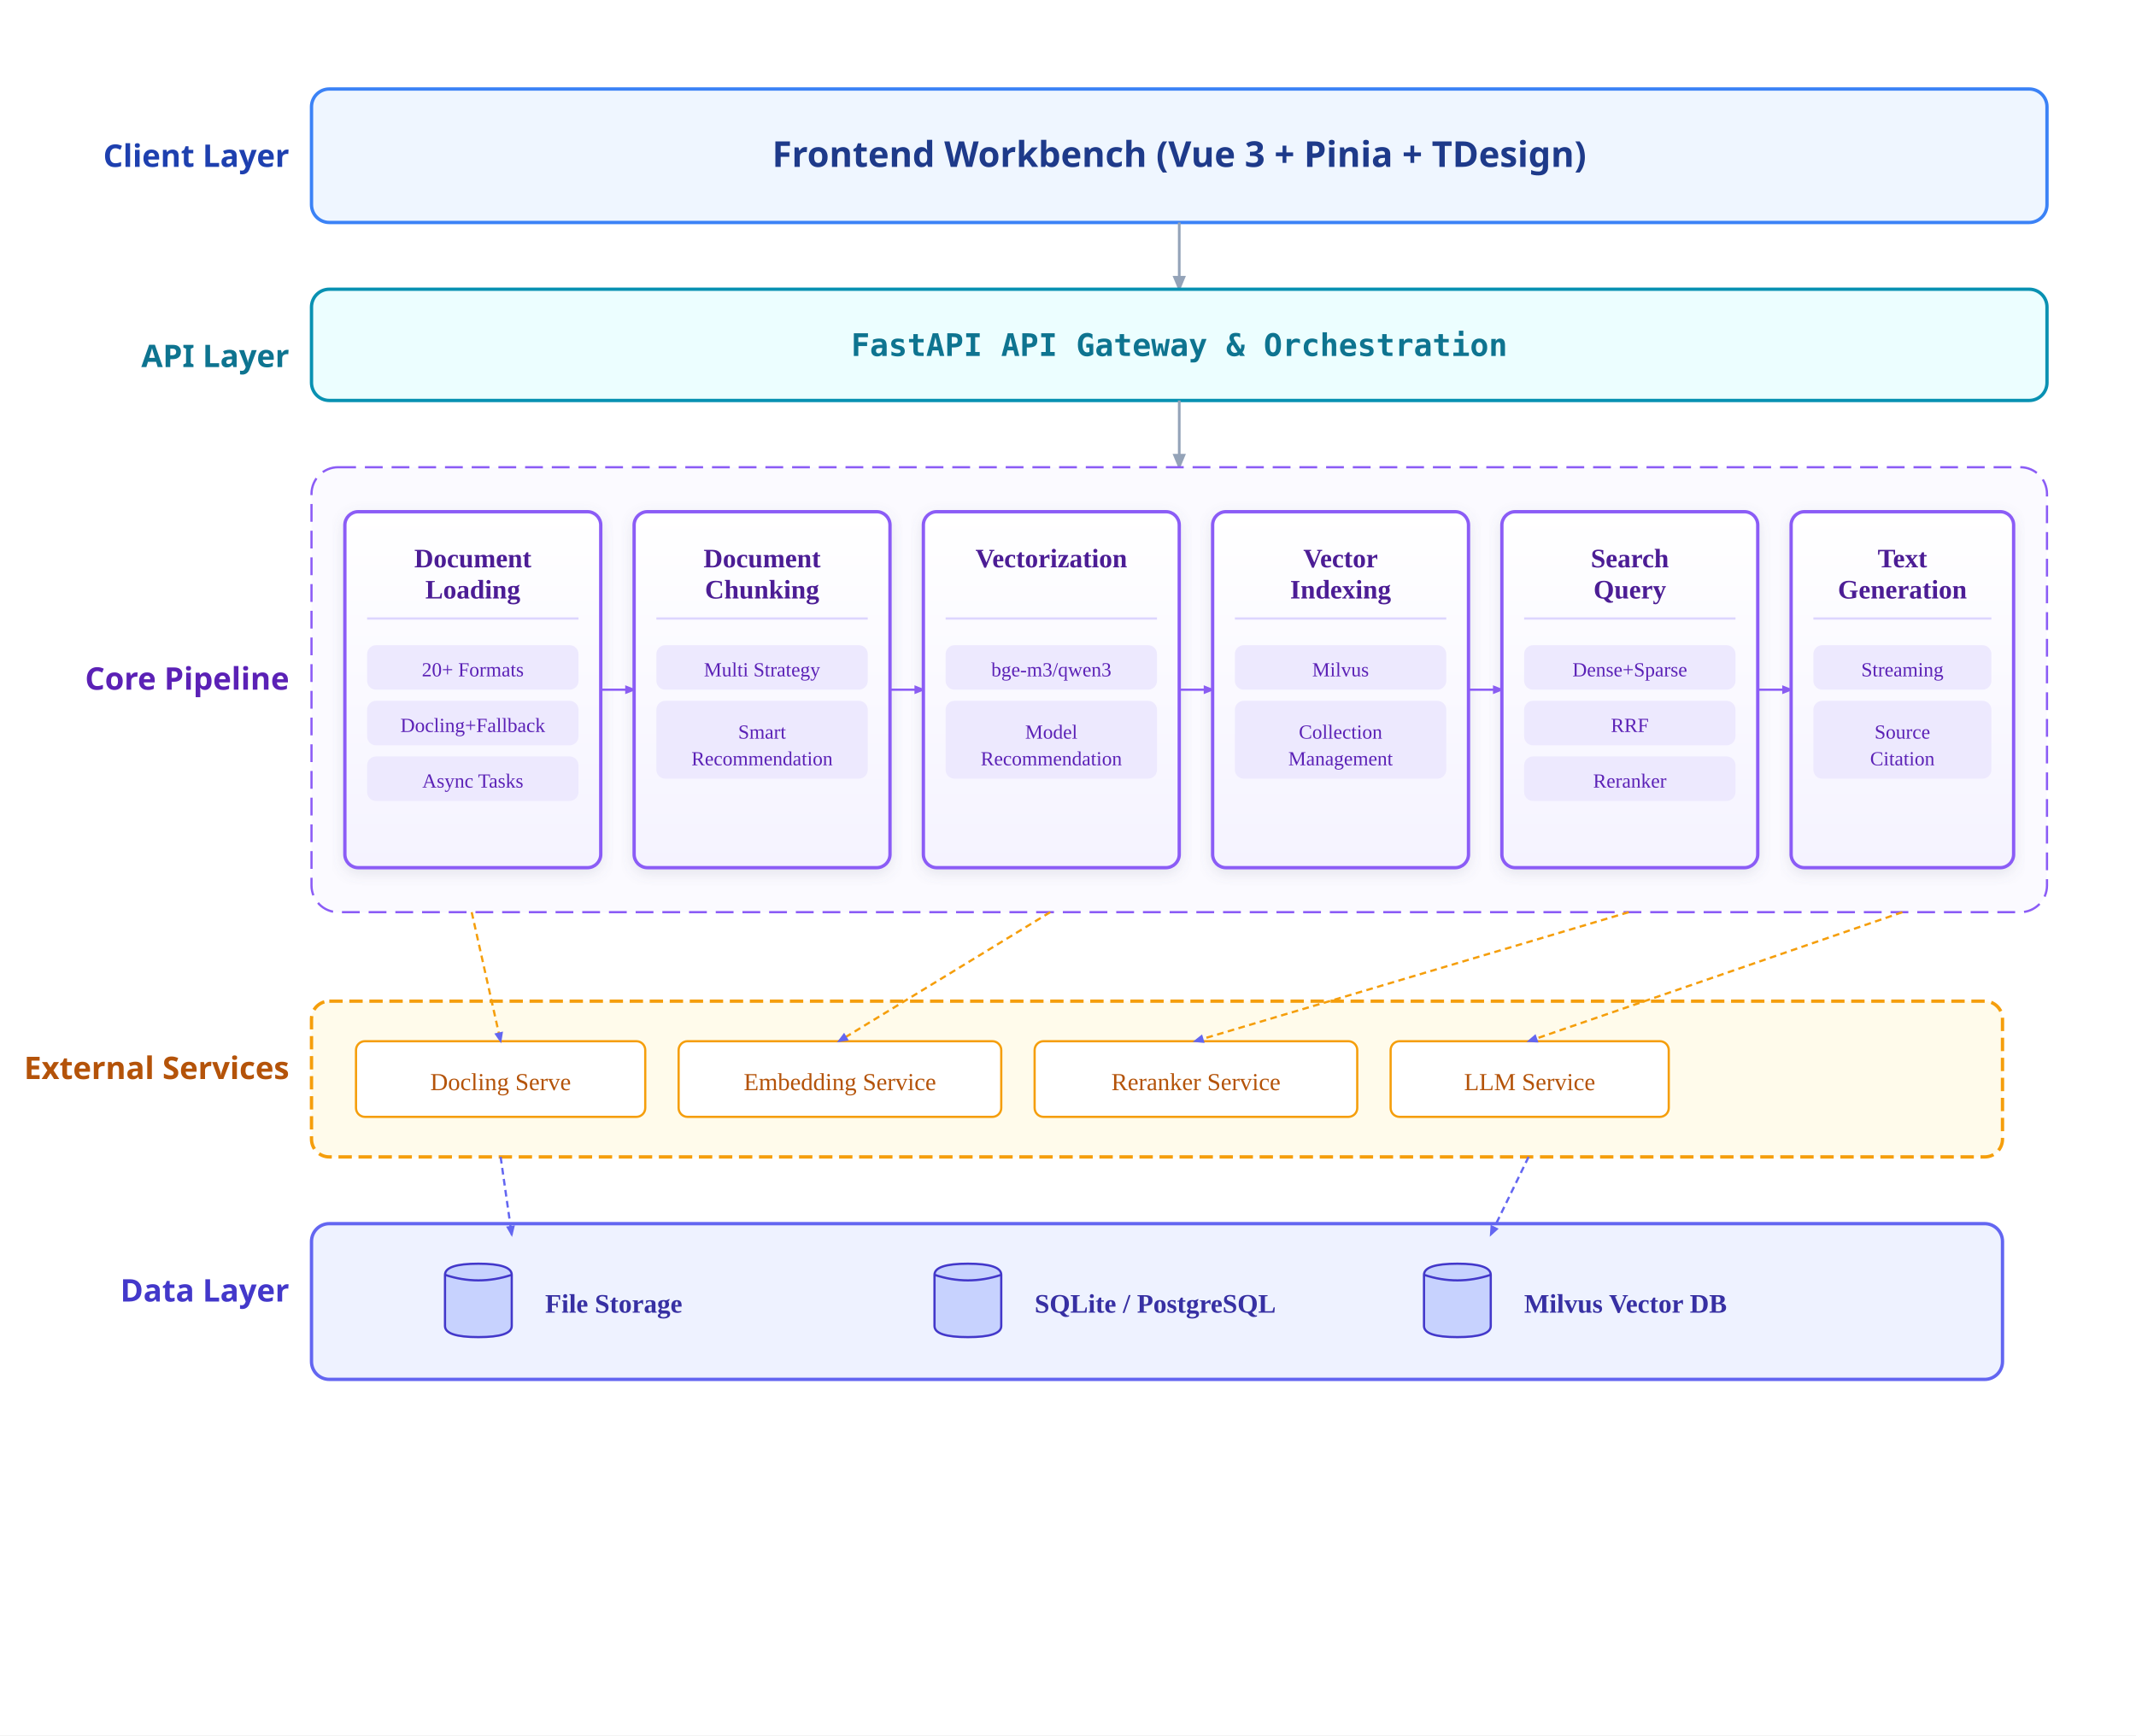
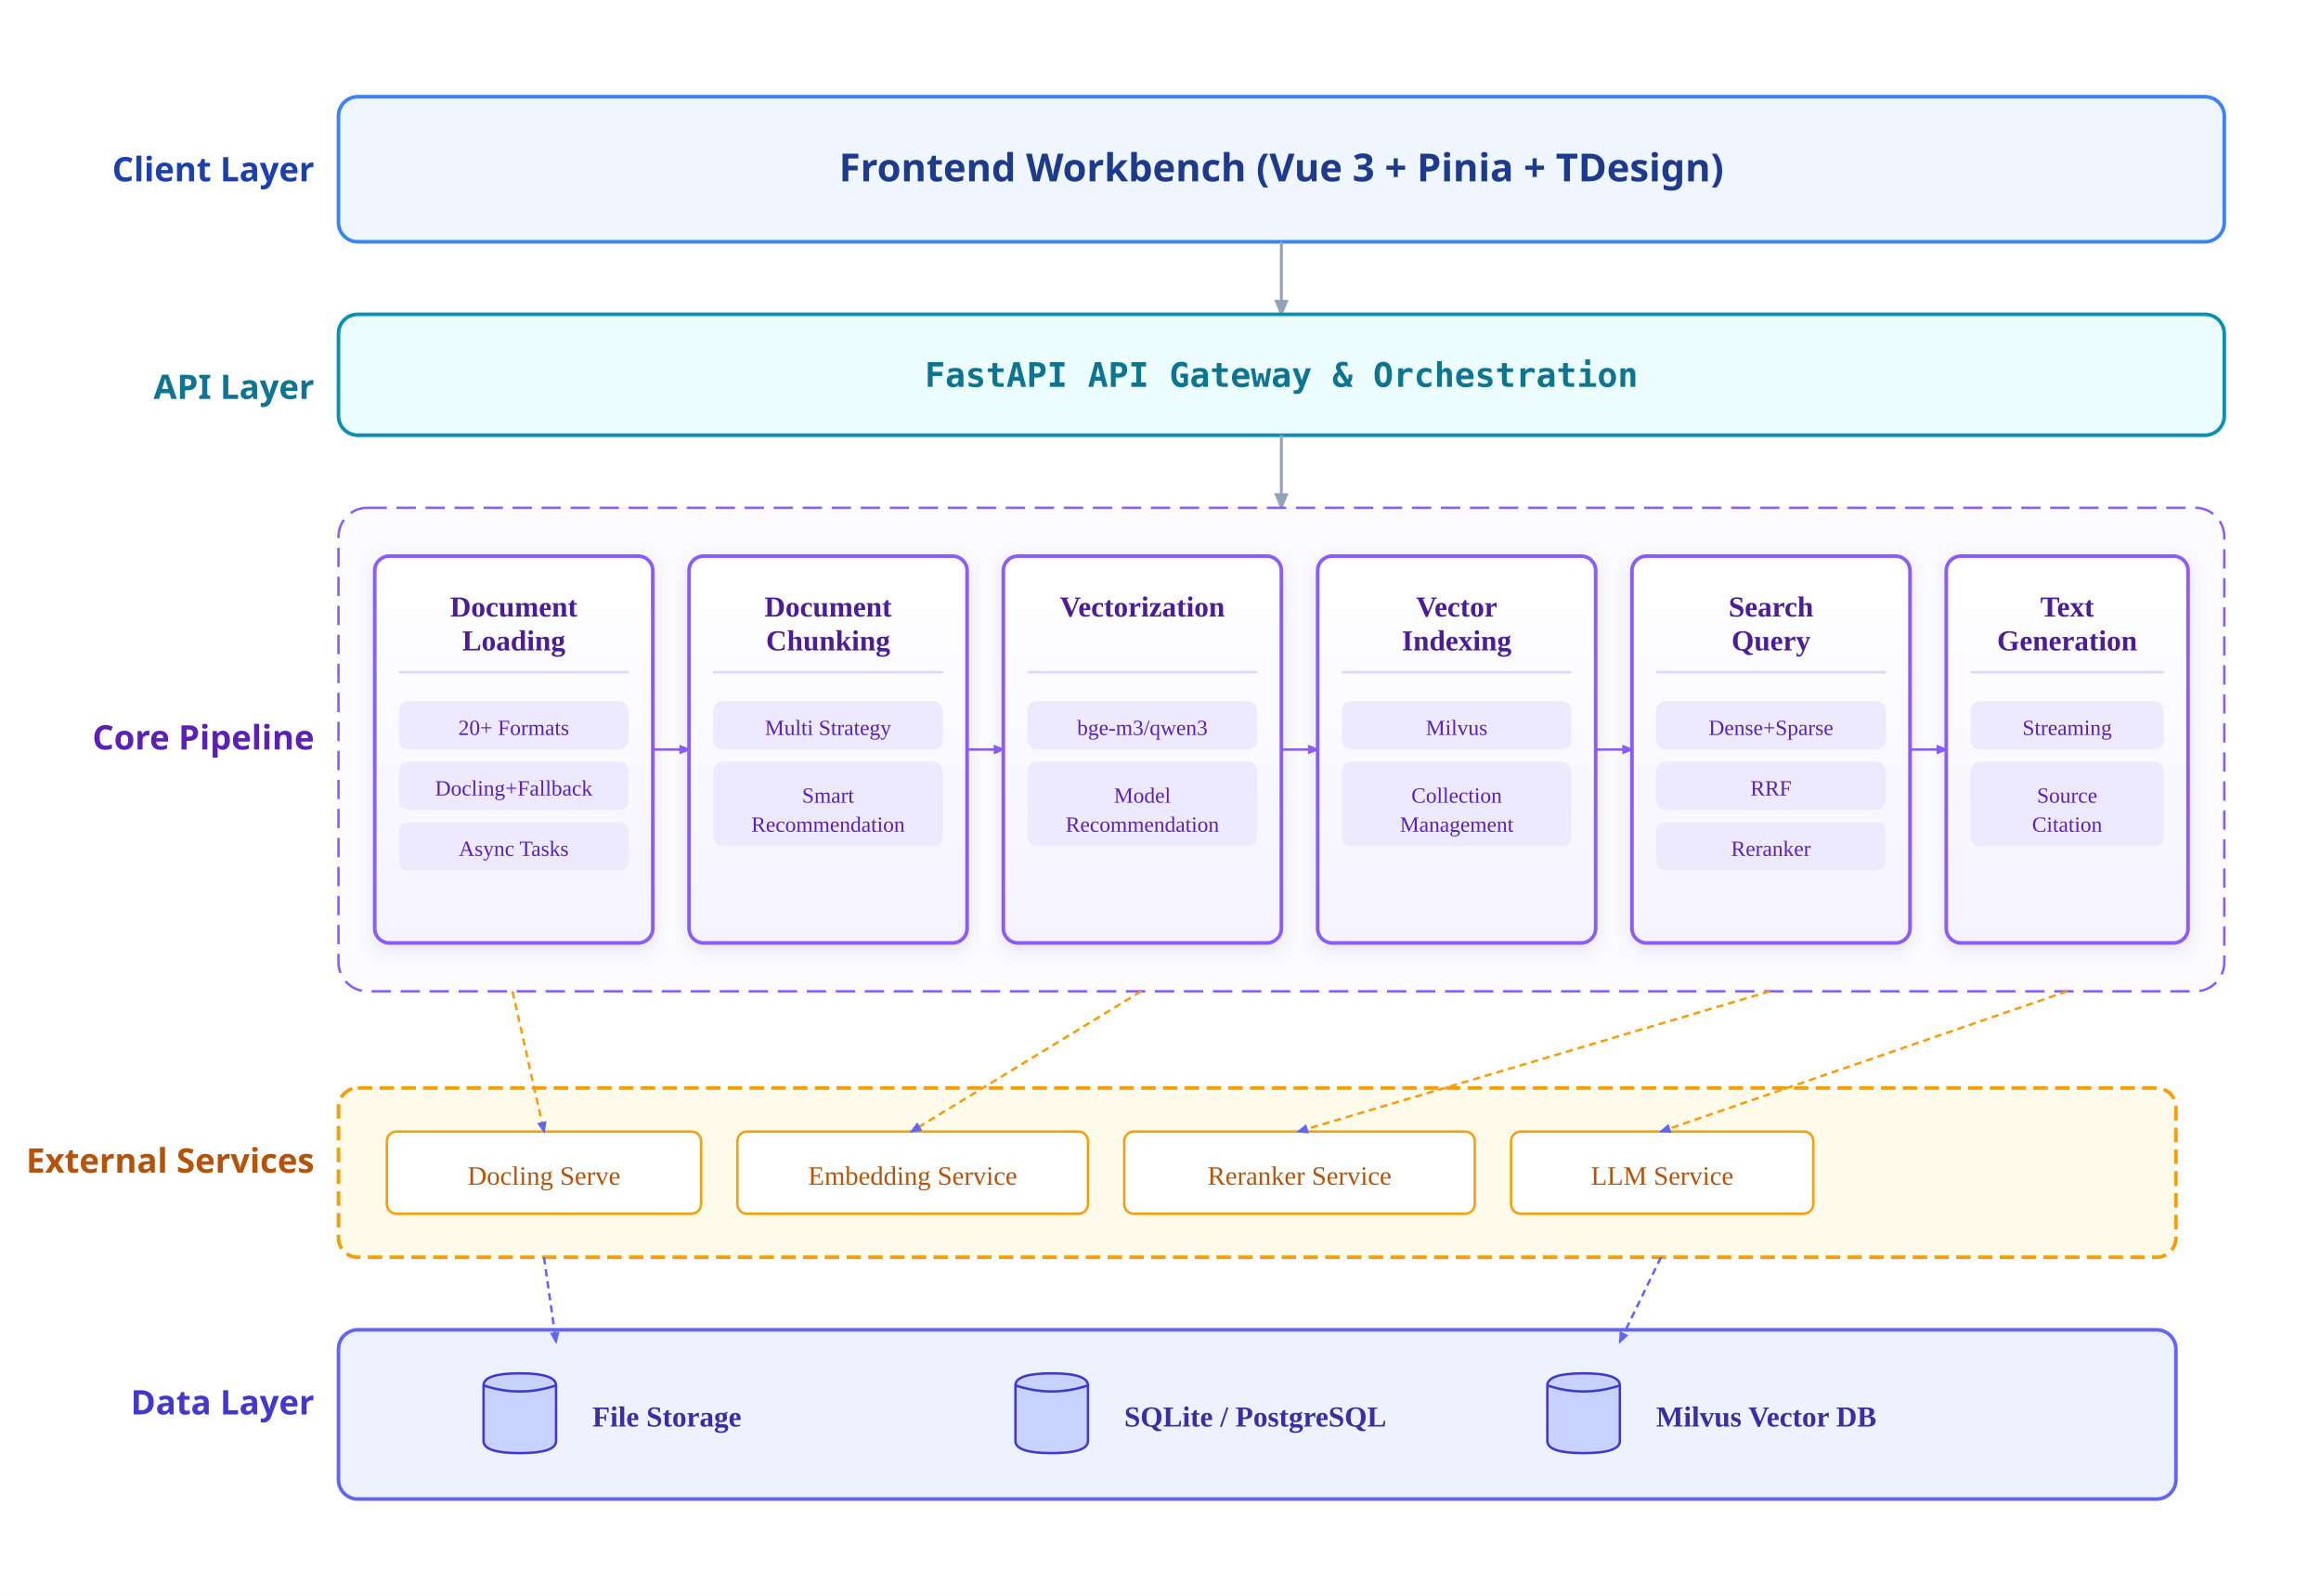
- <svg xmlns="http://www.w3.org/2000/svg" viewBox="0 0 960 780">
+ <svg xmlns="http://www.w3.org/2000/svg" viewBox="0 0 960 660">
  <defs>
    <marker id="arrow" markerWidth="6" markerHeight="5" refX="5" refY="2.5" orient="auto">
      <polygon points="0 0, 6 2.5, 0 5" fill="#94a3b8" />
    </marker>
    <marker id="arrow-blue" markerWidth="5" markerHeight="4" refX="4" refY="2" orient="auto">
      <polygon points="0 0, 5 2, 0 4" fill="#8b5cf6" />
    </marker>
    <marker id="arrow-orange" markerWidth="5" markerHeight="4" refX="4" refY="2" orient="auto">
      <polygon points="0 0, 5 2, 0 4" fill="#f59e0b" />
    </marker>
    <marker id="arrow-indigo" markerWidth="5" markerHeight="4" refX="4" refY="2" orient="auto">
      <polygon points="0 0, 5 2, 0 4" fill="#6366f1" />
    </marker>
    <filter id="shadow" x="-5%" y="-5%" width="110%" height="110%">
      <feDropShadow dx="0" dy="2" stdDeviation="3" flood-color="#64748b" flood-opacity="0.15" />
    </filter>
    <linearGradient id="grad-core" x1="0%" y1="0%" x2="0%" y2="100%">
      <stop offset="0%" stop-color="#ffffff" />
      <stop offset="100%" stop-color="#f5f3ff" />
    </linearGradient>
  </defs>
  <rect width="100%" height="100%" fill="#ffffff" />
  <g class="layer-client" transform="translate(0, 30)">
    <text x="130" y="45" text-anchor="end" font-family="system-ui, sans-serif" font-size="14" font-weight="700" fill="#1e40af">Client Layer</text>
    <rect x="140" y="10" width="780" height="60" rx="8" fill="#eff6ff" stroke="#3b82f6" stroke-width="1.5" />
    <text x="530" y="45" text-anchor="middle" font-family="system-ui, sans-serif" font-size="16" font-weight="600" fill="#1e3a8a">
      Frontend Workbench (Vue 3 + Pinia + TDesign)
    </text>
  </g>
  <line x1="530" y1="100" x2="530" y2="130" stroke="#94a3b8" stroke-width="1.2" marker-end="url(#arrow)" />
  <g class="layer-api" transform="translate(0, 130)">
    <text x="130" y="35" text-anchor="end" font-family="system-ui, sans-serif" font-size="14" font-weight="700" fill="#0e7490">API Layer</text>
    <rect x="140" y="0" width="780" height="50" rx="8" fill="#ecfeff" stroke="#0891b2" stroke-width="1.5" />
    <text x="530" y="30" text-anchor="middle" font-family="'SF Mono', monospace" font-size="14" font-weight="600" fill="#0e7490">
      FastAPI API Gateway &amp; Orchestration
    </text>
  </g>
  <line x1="530" y1="180" x2="530" y2="210" stroke="#94a3b8" stroke-width="1.2" marker-end="url(#arrow)" />
  <g class="layer-core" transform="translate(0, 210)">
    <text x="130" y="100" text-anchor="end" font-family="system-ui, sans-serif" font-size="14" font-weight="700" fill="#5b21b6">Core Pipeline</text>
    <rect x="140" y="0" width="780" height="200" rx="12" fill="#fbfaff" stroke="#8b5cf6" stroke-width="1" stroke-dasharray="8,4" />
    <g transform="translate(155, 20)">
      <rect width="115" height="160" rx="6" fill="url(#grad-core)" stroke="#8b5cf6" stroke-width="1.5" filter="url(#shadow)" />
      <text x="57.5" y="25" text-anchor="middle" font-size="12" font-weight="700" fill="#4c1d95">Document<tspan x="57.5" dy="14">Loading</tspan>
      </text>
      <line x1="10" y1="48" x2="105" y2="48" stroke="#ddd6fe" stroke-width="1" />
      <rect x="10" y="60" width="95" height="20" rx="4" fill="#ede9fe" />
      <text x="57.5" y="74" text-anchor="middle" font-size="9" fill="#5b21b6">20+ Formats</text>
      <rect x="10" y="85" width="95" height="20" rx="4" fill="#ede9fe" />
      <text x="57.5" y="99" text-anchor="middle" font-size="9" fill="#5b21b6">Docling+Fallback</text>
      <rect x="10" y="110" width="95" height="20" rx="4" fill="#ede9fe" />
      <text x="57.5" y="124" text-anchor="middle" font-size="9" fill="#5b21b6">Async Tasks</text>
    </g>
    <line x1="270" y1="100" x2="285" y2="100" stroke="#8b5cf6" stroke-width="1" marker-end="url(#arrow-blue)" />
    <g transform="translate(285, 20)">
      <rect width="115" height="160" rx="6" fill="url(#grad-core)" stroke="#8b5cf6" stroke-width="1.5" filter="url(#shadow)" />
      <text x="57.5" y="25" text-anchor="middle" font-size="12" font-weight="700" fill="#4c1d95">Document<tspan x="57.5" dy="14">Chunking</tspan>
      </text>
      <line x1="10" y1="48" x2="105" y2="48" stroke="#ddd6fe" stroke-width="1" />
      <rect x="10" y="60" width="95" height="20" rx="4" fill="#ede9fe" />
      <text x="57.5" y="74" text-anchor="middle" font-size="9" fill="#5b21b6">Multi Strategy</text>
      <rect x="10" y="85" width="95" height="35" rx="4" fill="#ede9fe" />
      <text x="57.5" y="102" text-anchor="middle" font-size="9" fill="#5b21b6">Smart</text>
      <text x="57.5" y="114" text-anchor="middle" font-size="9" fill="#5b21b6">Recommendation</text>
    </g>
    <line x1="400" y1="100" x2="415" y2="100" stroke="#8b5cf6" stroke-width="1" marker-end="url(#arrow-blue)" />
    <g transform="translate(415, 20)">
      <rect width="115" height="160" rx="6" fill="url(#grad-core)" stroke="#8b5cf6" stroke-width="1.5" filter="url(#shadow)" />
      <text x="57.5" y="25" text-anchor="middle" font-size="12" font-weight="700" fill="#4c1d95">Vectorization</text>
      <line x1="10" y1="48" x2="105" y2="48" stroke="#ddd6fe" stroke-width="1" />
      <rect x="10" y="60" width="95" height="20" rx="4" fill="#ede9fe" />
      <text x="57.5" y="74" text-anchor="middle" font-size="9" fill="#5b21b6">bge-m3/qwen3</text>
      <rect x="10" y="85" width="95" height="35" rx="4" fill="#ede9fe" />
      <text x="57.5" y="102" text-anchor="middle" font-size="9" fill="#5b21b6">Model</text>
      <text x="57.5" y="114" text-anchor="middle" font-size="9" fill="#5b21b6">Recommendation</text>
    </g>
    <line x1="530" y1="100" x2="545" y2="100" stroke="#8b5cf6" stroke-width="1" marker-end="url(#arrow-blue)" />
    <g transform="translate(545, 20)">
      <rect width="115" height="160" rx="6" fill="url(#grad-core)" stroke="#8b5cf6" stroke-width="1.5" filter="url(#shadow)" />
      <text x="57.5" y="25" text-anchor="middle" font-size="12" font-weight="700" fill="#4c1d95">Vector<tspan x="57.5" dy="14">Indexing</tspan>
      </text>
      <line x1="10" y1="48" x2="105" y2="48" stroke="#ddd6fe" stroke-width="1" />
      <rect x="10" y="60" width="95" height="20" rx="4" fill="#ede9fe" />
      <text x="57.5" y="74" text-anchor="middle" font-size="9" fill="#5b21b6">Milvus</text>
      <rect x="10" y="85" width="95" height="35" rx="4" fill="#ede9fe" />
      <text x="57.5" y="102" text-anchor="middle" font-size="9" fill="#5b21b6">Collection</text>
      <text x="57.5" y="114" text-anchor="middle" font-size="9" fill="#5b21b6">Management</text>
    </g>
    <line x1="660" y1="100" x2="675" y2="100" stroke="#8b5cf6" stroke-width="1" marker-end="url(#arrow-blue)" />
    <g transform="translate(675, 20)">
      <rect width="115" height="160" rx="6" fill="url(#grad-core)" stroke="#8b5cf6" stroke-width="1.5" filter="url(#shadow)" />
      <text x="57.5" y="25" text-anchor="middle" font-size="12" font-weight="700" fill="#4c1d95">Search<tspan x="57.5" dy="14">Query</tspan>
      </text>
      <line x1="10" y1="48" x2="105" y2="48" stroke="#ddd6fe" stroke-width="1" />
      <rect x="10" y="60" width="95" height="20" rx="4" fill="#ede9fe" />
      <text x="57.5" y="74" text-anchor="middle" font-size="9" fill="#5b21b6">Dense+Sparse</text>
      <rect x="10" y="85" width="95" height="20" rx="4" fill="#ede9fe" />
      <text x="57.5" y="99" text-anchor="middle" font-size="9" fill="#5b21b6">RRF</text>
      <rect x="10" y="110" width="95" height="20" rx="4" fill="#ede9fe" />
      <text x="57.5" y="124" text-anchor="middle" font-size="9" fill="#5b21b6">Reranker</text>
    </g>
    <line x1="790" y1="100" x2="805" y2="100" stroke="#8b5cf6" stroke-width="1" marker-end="url(#arrow-blue)" />
    <g transform="translate(805, 20)">
      <rect width="100" height="160" rx="6" fill="url(#grad-core)" stroke="#8b5cf6" stroke-width="1.5" filter="url(#shadow)" />
      <text x="50" y="25" text-anchor="middle" font-size="12" font-weight="700" fill="#4c1d95">Text<tspan x="50" dy="14">Generation</tspan>
      </text>
      <line x1="10" y1="48" x2="90" y2="48" stroke="#ddd6fe" stroke-width="1" />
      <rect x="10" y="60" width="80" height="20" rx="4" fill="#ede9fe" />
      <text x="50" y="74" text-anchor="middle" font-size="9" fill="#5b21b6">Streaming</text>
      <rect x="10" y="85" width="80" height="35" rx="4" fill="#ede9fe" />
      <text x="50" y="102" text-anchor="middle" font-size="9" fill="#5b21b6">Source</text>
      <text x="50" y="114" text-anchor="middle" font-size="9" fill="#5b21b6">Citation</text>
    </g>
  </g>
  <g class="layer-external" transform="translate(0, 440)">
    <text x="130" y="45" text-anchor="end" font-family="system-ui, sans-serif" font-size="14" font-weight="700" fill="#b45309">External Services</text>
    <rect x="140" y="10" width="760" height="70" rx="8" fill="#fffbeb" stroke="#f59e0b" stroke-width="1.5" stroke-dasharray="6,3" />
    <g transform="translate(160, 28)">
      <rect x="0" y="0" width="130" height="34" rx="4" fill="#ffffff" stroke="#f59e0b" stroke-width="1" />
      <text x="65" y="22" text-anchor="middle" font-size="11" fill="#b45309">Docling Serve</text>
    </g>
    <g transform="translate(305, 28)">
      <rect x="0" y="0" width="145" height="34" rx="4" fill="#ffffff" stroke="#f59e0b" stroke-width="1" />
      <text x="72.5" y="22" text-anchor="middle" font-size="11" fill="#b45309">Embedding Service</text>
    </g>
    <g transform="translate(465, 28)">
      <rect x="0" y="0" width="145" height="34" rx="4" fill="#ffffff" stroke="#f59e0b" stroke-width="1" />
      <text x="72.5" y="22" text-anchor="middle" font-size="11" fill="#b45309">Reranker Service</text>
    </g>
    <g transform="translate(625, 28)">
      <rect x="0" y="0" width="125" height="34" rx="4" fill="#ffffff" stroke="#f59e0b" stroke-width="1" />
      <text x="62.5" y="22" text-anchor="middle" font-size="11" fill="#b45309">LLM Service</text>
    </g>
  </g>
  <line x1="212" y1="410" x2="225" y2="468" stroke="#f59e0b" stroke-width="1" stroke-dasharray="3,2" marker-end="url(#arrow-indigo)" />
  <line x1="472" y1="410" x2="377" y2="468" stroke="#f59e0b" stroke-width="1" stroke-dasharray="3,2" marker-end="url(#arrow-indigo)" />
  <line x1="732" y1="410" x2="537" y2="468" stroke="#f59e0b" stroke-width="1" stroke-dasharray="3,2" marker-end="url(#arrow-indigo)" />
  <line x1="855" y1="410" x2="687" y2="468" stroke="#f59e0b" stroke-width="1" stroke-dasharray="3,2" marker-end="url(#arrow-indigo)" />
  <g class="layer-data" transform="translate(0, 540)">
    <text x="130" y="45" text-anchor="end" font-family="system-ui, sans-serif" font-size="14" font-weight="700" fill="#4338ca">Data Layer</text>
    <rect x="140" y="10" width="760" height="70" rx="8" fill="#eef2ff" stroke="#6366f1" stroke-width="1.5" />
    <g transform="translate(200, 28)">
      <path d="M 0 5 Q 0 0 15 0 Q 30 0 30 5 L 30 28 Q 30 33 15 33 Q 0 33 0 28 Z" fill="#c7d2fe" stroke="#4338ca" />
      <path d="M 0 5 Q 15 10 30 5" fill="none" stroke="#4338ca" />
      <text x="45" y="22" font-size="12" font-weight="600" fill="#3730a3">File Storage</text>
    </g>
    <g transform="translate(420, 28)">
      <path d="M 0 5 Q 0 0 15 0 Q 30 0 30 5 L 30 28 Q 30 33 15 33 Q 0 33 0 28 Z" fill="#c7d2fe" stroke="#4338ca" />
      <path d="M 0 5 Q 15 10 30 5" fill="none" stroke="#4338ca" />
      <text x="45" y="22" font-size="12" font-weight="600" fill="#3730a3">SQLite / PostgreSQL</text>
    </g>
    <g transform="translate(640, 28)">
      <path d="M 0 5 Q 0 0 15 0 Q 30 0 30 5 L 30 28 Q 30 33 15 33 Q 0 33 0 28 Z" fill="#c7d2fe" stroke="#4338ca" />
      <path d="M 0 5 Q 15 10 30 5" fill="none" stroke="#4338ca" />
      <text x="45" y="22" font-size="12" font-weight="600" fill="#3730a3">Milvus Vector DB</text>
    </g>
  </g>
  <line x1="225" y1="520" x2="230" y2="555" stroke="#6366f1" stroke-width="1" stroke-dasharray="3,2" marker-end="url(#arrow-indigo)" />
  <line x1="687" y1="520" x2="670" y2="555" stroke="#6366f1" stroke-width="1" stroke-dasharray="3,2" marker-end="url(#arrow-indigo)" />
</svg>
